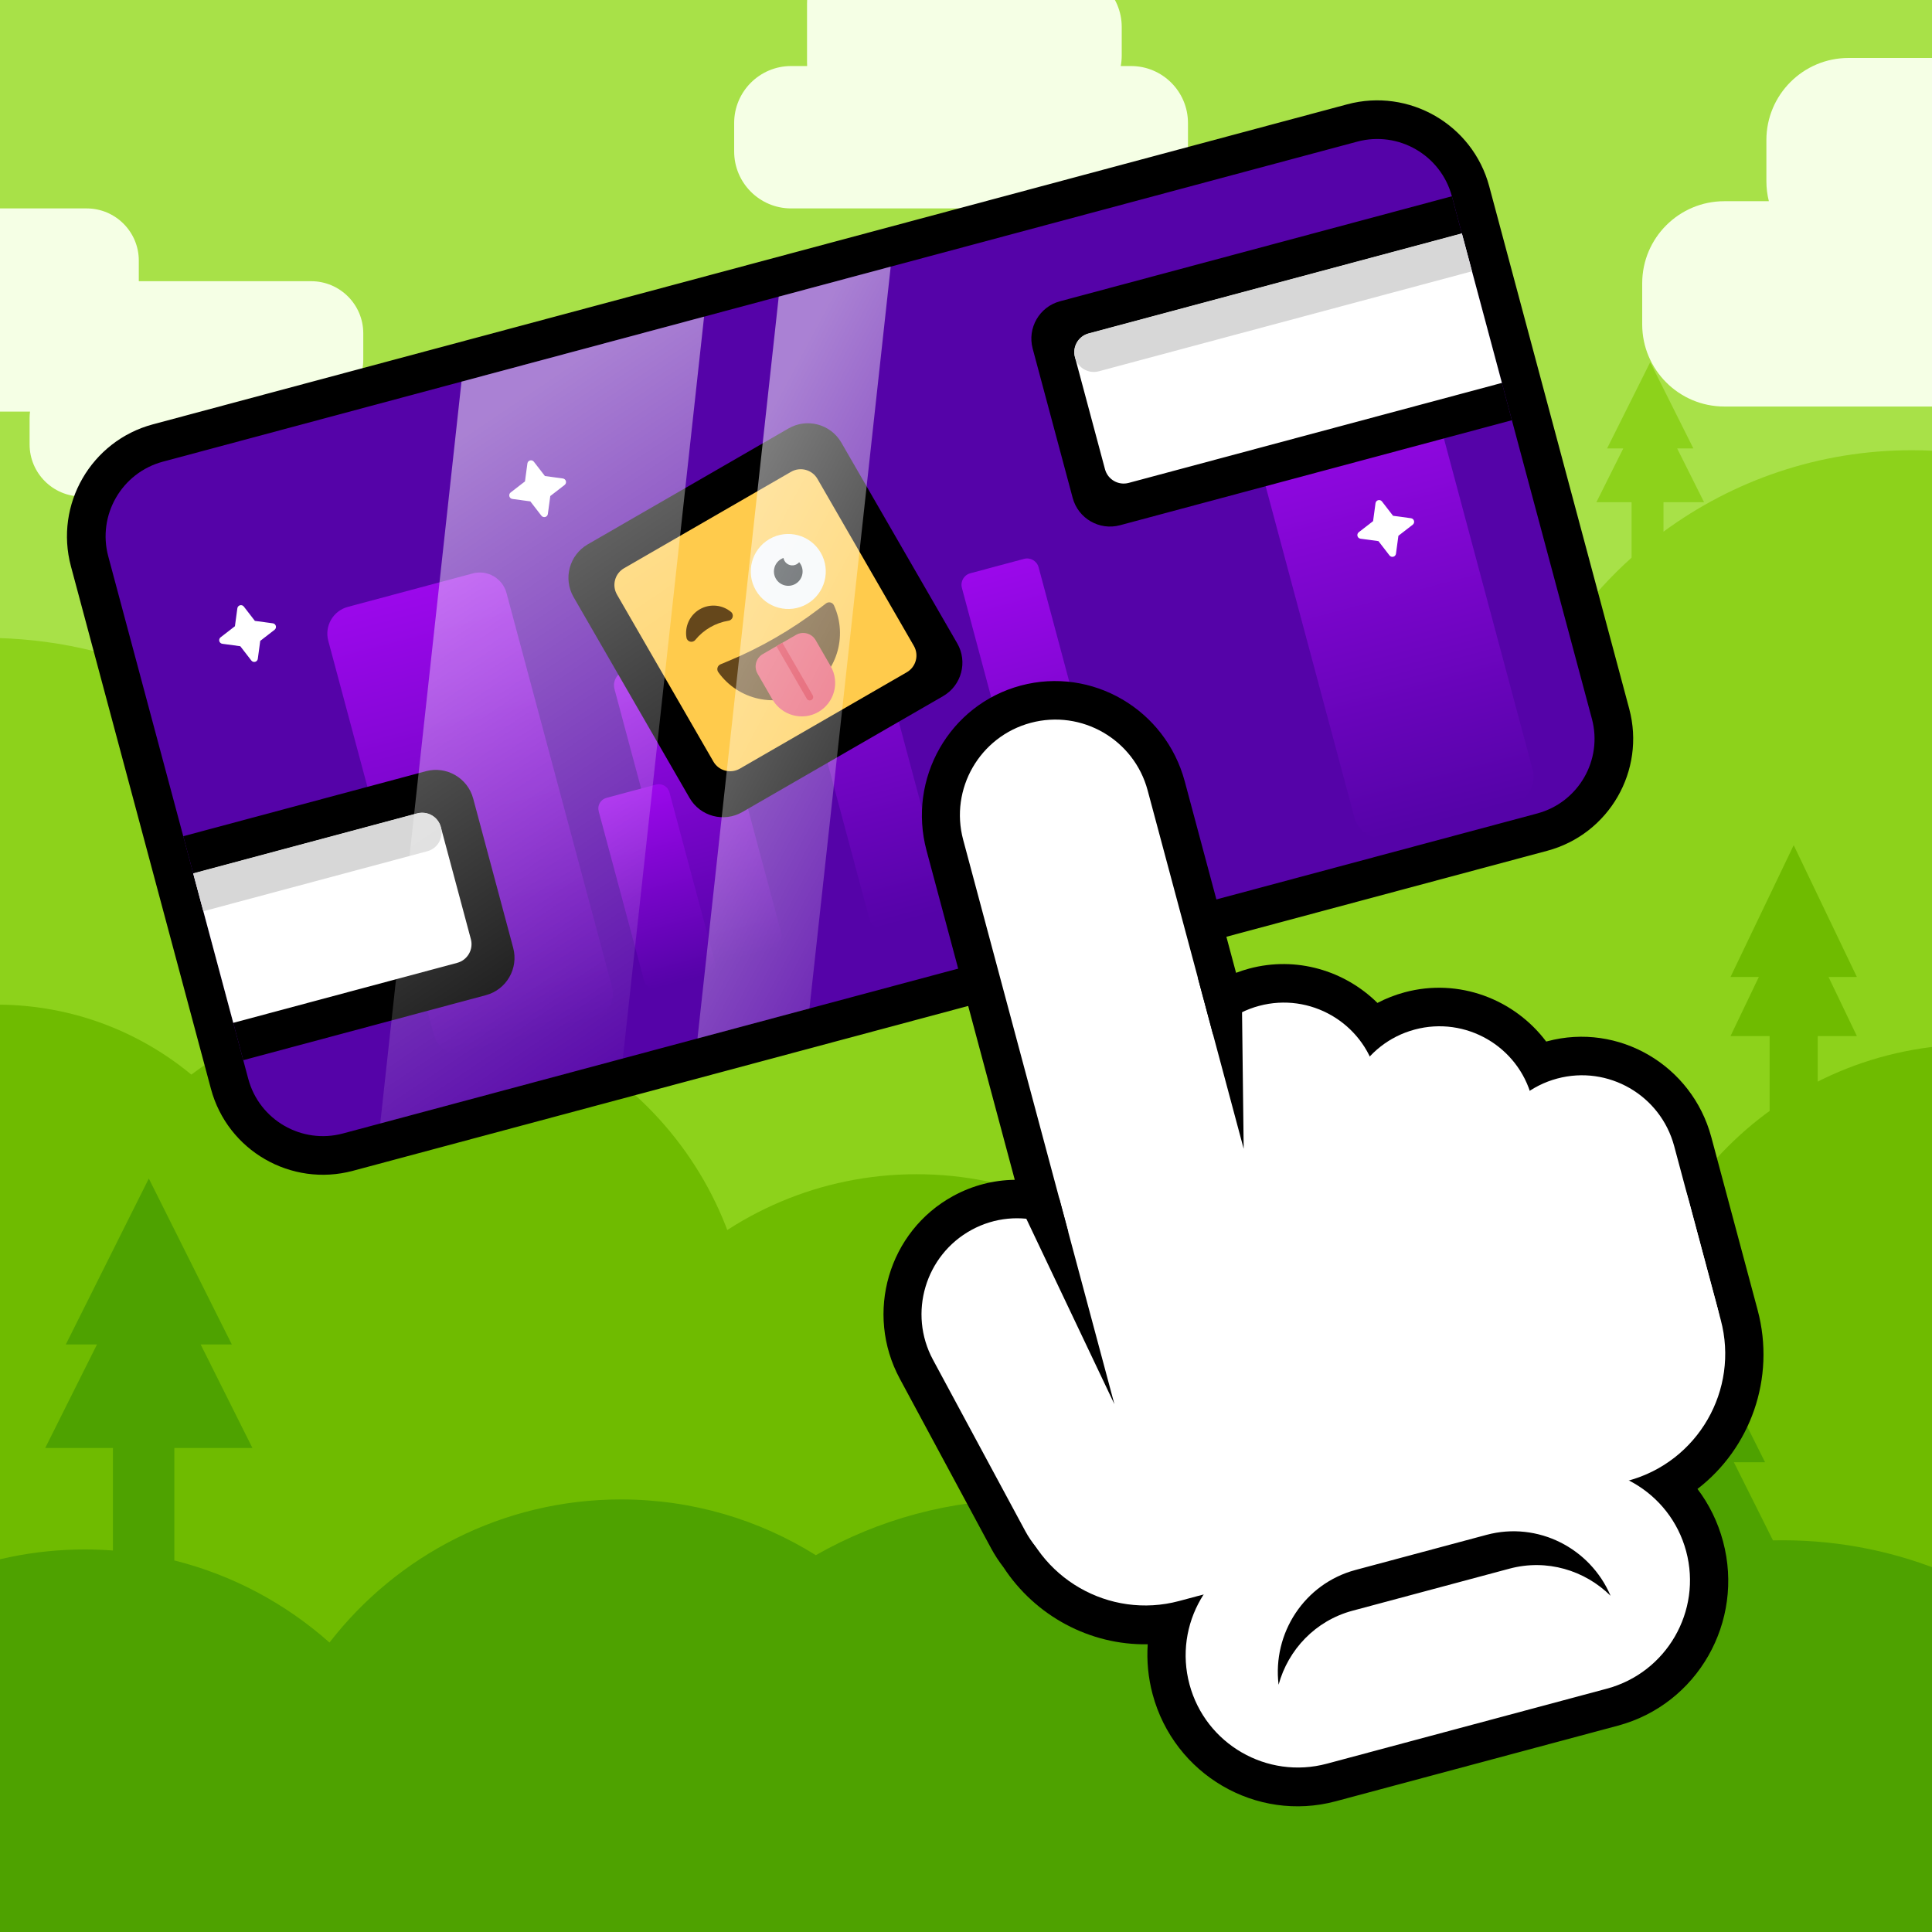
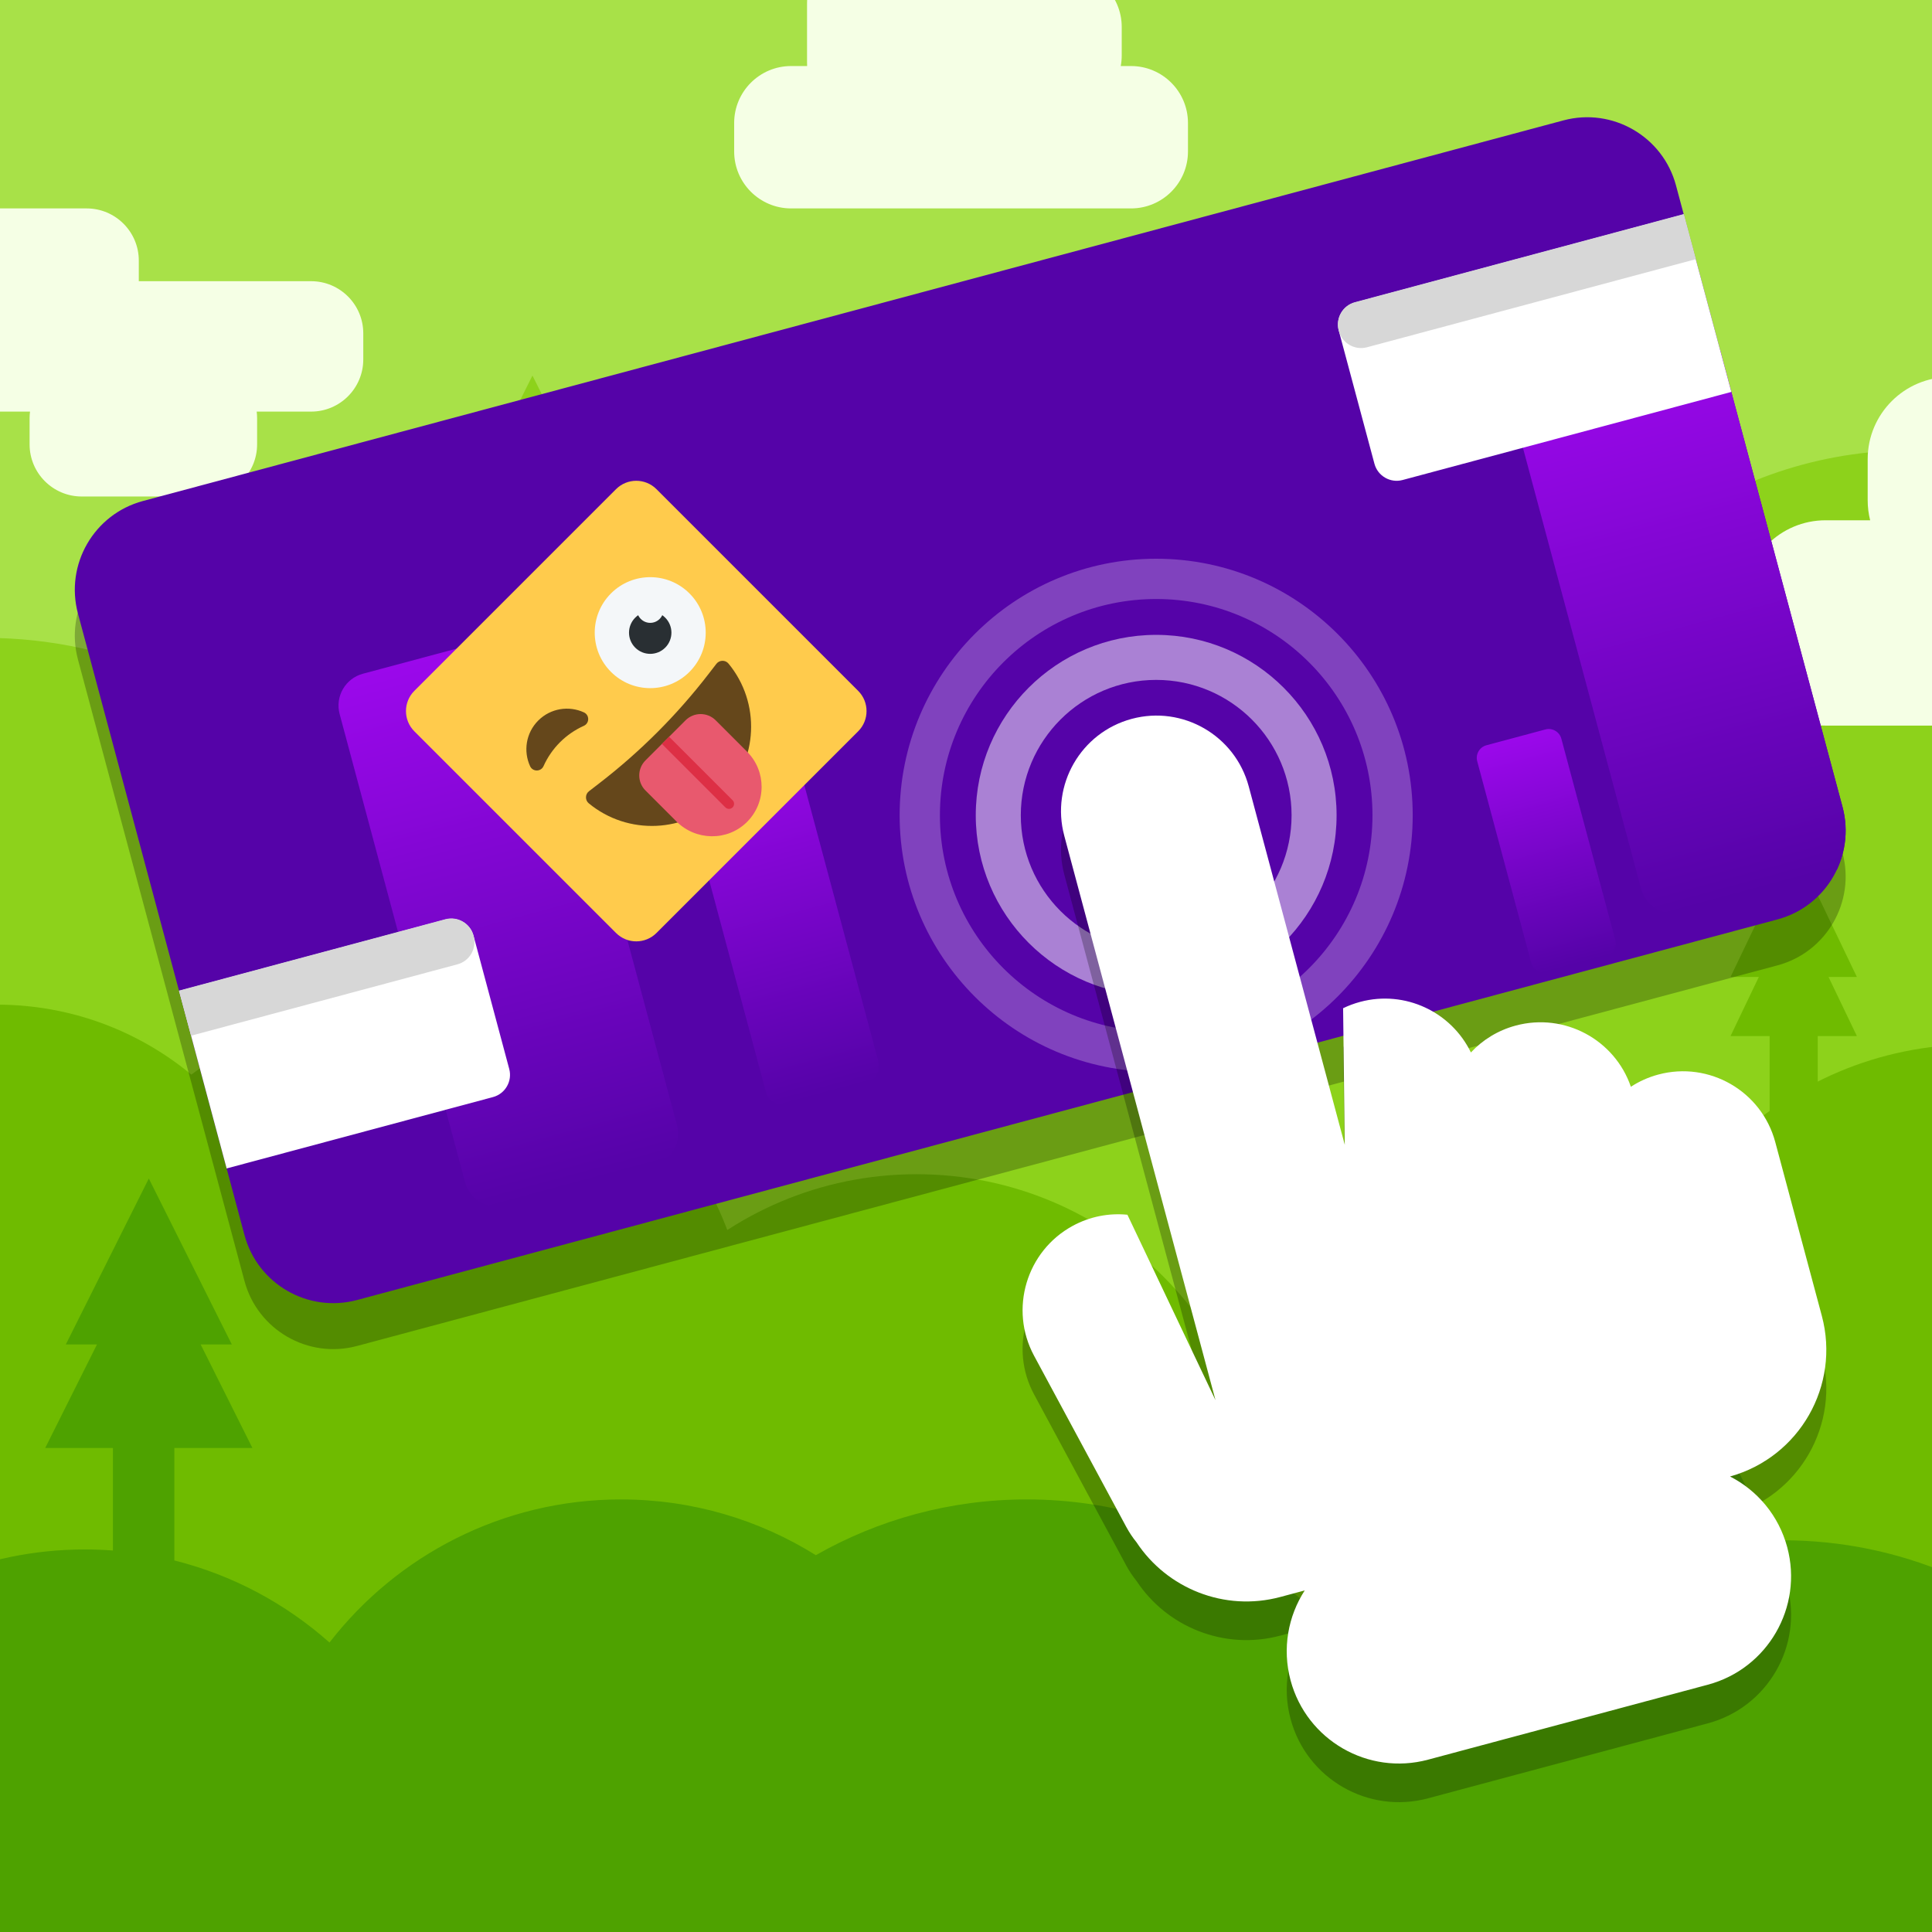
<svg xmlns="http://www.w3.org/2000/svg" width="100%" height="100%" viewBox="0 0 100 100" version="1.1" xml:space="preserve" style="fill-rule:evenodd;clip-rule:evenodd;stroke-linejoin:round;stroke-miterlimit:2;">
  <g id="Background-Forest" transform="matrix(0.169168,0,0,0.169106,-11.3683,3.64141)">
    <g id="Background-Forest1">
      <g id="Layer-1" transform="matrix(1.01697,0,0,1.22606,-7.80764,-48.6039)">
        <rect x="0" y="0" width="920" height="430" style="fill:rgb(168,225,72);" />
        <g transform="matrix(1.60764,0,0,1.01535,-949.944,84.859)">
          <path d="M710.247,440.98C696.907,478.767 667.767,505 634,505C587.639,505 550,455.55 550,394.641L550,205.359C550,144.45 587.639,95 634,95C658.716,95 680.953,109.054 696.33,131.407C703.646,110.682 715.716,93.432 730.696,82.08L721.327,82.08L728.87,62.268L724.328,62.268L736.419,30.509L748.51,62.268L743.969,62.268L747.781,72.282C755.62,69.1 763.947,67.387 772.577,67.387C810.01,67.387 841.757,99.625 852.596,144.104C861.624,139.344 871.48,136.725 881.797,136.725C883.557,136.725 885.304,136.801 887.036,136.952L887.036,124.757L877.172,124.757L884.714,104.945L880.173,104.945L892.264,73.186L904.355,104.945L899.814,104.945L907.357,124.757L895.982,124.757L895.982,138.407C903.073,140.109 909.832,143.064 916.122,147.091C917.149,118.616 926.979,93.147 942.112,75.283L942.112,61.646L935.527,61.646L940.562,48.42L937.531,48.42L945.602,27.219L953.674,48.42L950.642,48.42L955.677,61.646L948.084,61.646L948.084,68.896C961.103,56.307 977.18,48.865 994.57,48.865C1037.92,48.865 1073.11,95.099 1073.11,152.047L1073.11,329.019C1073.11,385.967 1037.92,432.201 994.57,432.201C982.265,432.201 970.617,428.475 960.244,421.836C958.273,476.486 923.878,520.061 881.797,520.061C851.498,520.061 825.184,497.472 812.088,464.423C800.308,472.696 786.856,477.387 772.577,477.387C747.861,477.387 725.624,463.332 710.247,440.98Z" style="fill:rgb(141,210,27);" />
        </g>
        <g transform="matrix(8.93682,0,0,7.73511,-147.353,88.0685)">
          <path d="M83.953,23L83,23L85.127,18.746L87.254,23L86.3,23L87.254,24.907L85.936,24.907L85.936,28.258L84.317,28.258L84.317,24.907L83,24.907L83.953,23Z" style="fill:rgb(111,187,0);" />
        </g>
        <g transform="matrix(7.17917,0,0,6.21381,-456.229,116.588)">
          <path d="M83.953,23L83,23L85.127,18.746L87.254,23L86.3,23L87.254,24.907L85.936,24.907L85.936,28.258L84.317,28.258L84.317,24.907L83,24.907L83.953,23Z" style="fill:rgb(111,187,0);" />
        </g>
        <g transform="matrix(1.4722,0,0,0.929808,-809.708,196.973)">
          <g transform="matrix(3.7882,0,0,4.97694,510.409,-157.254)">
            <path d="M40,64.5L40,105.5C40,114.607 32.607,122 23.5,122C14.393,122 7,114.607 7,105.5L7,64.5C7,55.393 14.393,48 23.5,48C32.607,48 40,55.393 40,64.5Z" style="fill:rgb(111,187,0);" />
          </g>
          <g transform="matrix(4.32175,0,0,5.67792,580.468,-190.9)">
            <path d="M40,64.5L40,105.5C40,114.607 32.607,122 23.5,122C14.393,122 7,114.607 7,105.5L7,64.5C7,55.393 14.393,48 23.5,48C32.607,48 40,55.393 40,64.5Z" style="fill:rgb(111,187,0);" />
          </g>
          <g transform="matrix(4.32175,0,0,5.67792,685.847,-145.371)">
            <path d="M40,64.5L40,105.5C40,114.607 32.607,122 23.5,122C14.393,122 7,114.607 7,105.5L7,64.5C7,55.393 14.393,48 23.5,48C32.607,48 40,55.393 40,64.5Z" style="fill:rgb(111,187,0);" />
          </g>
          <g transform="matrix(4.32175,0,0,5.67792,813.498,-158.365)">
            <path d="M40,64.5L40,105.5C40,114.607 32.607,122 23.5,122C14.393,122 7,114.607 7,105.5L7,64.5C7,55.393 14.393,48 23.5,48C32.607,48 40,55.393 40,64.5Z" style="fill:rgb(111,187,0);" />
          </g>
          <g transform="matrix(4.32175,0,0,5.67792,902.05,-180.222)">
            <path d="M40,64.5L40,105.5C40,114.607 32.607,122 23.5,122C14.393,122 7,114.607 7,105.5L7,64.5C7,55.393 14.393,48 23.5,48C32.607,48 40,55.393 40,64.5Z" style="fill:rgb(111,187,0);" />
          </g>
        </g>
        <g transform="matrix(1.32002,0,0,0.625318,-737.636,349.488)">
          <path d="M700.436,447.871C685.065,482.617 661.013,505 634,505C587.639,505 550,439.071 550,357.866L550,242.134C550,160.929 587.639,95 634,95C636.16,95 638.302,95.143 640.422,95.424L640.422,54.482L624.988,54.482L636.789,13.156L629.684,13.156L648.601,-53.089L667.518,13.156L660.413,13.156L672.214,54.482L654.418,54.482L654.418,99.385C667.749,105.225 679.822,116.65 689.779,132.157C705.149,97.411 729.201,75.028 756.214,75.028C772.517,75.028 787.741,83.18 800.629,97.282C814.819,83.12 831.236,75.027 848.723,75.027C888.031,75.027 921.929,115.918 937.298,174.719C948.722,141.158 966.538,115.033 987.794,101.515L974.449,101.515L986.25,60.189L979.145,60.189L998.062,-6.056L1016.98,60.189L1009.87,60.189L1018.78,91.374C1019.51,91.346 1020.25,91.331 1020.99,91.331C1074.72,91.331 1118.35,167.747 1118.35,261.869L1118.35,396.01C1118.35,490.132 1074.72,566.548 1020.99,566.548C981.678,566.548 947.78,525.657 932.411,466.856C915.419,516.775 884.285,550.244 848.723,550.244C817.072,550.244 788.929,523.733 771.142,482.708C766.297,484.232 761.308,485.028 756.214,485.028C734.815,485.028 715.275,470.982 700.436,447.871Z" style="fill:rgb(78,162,0);" />
        </g>
      </g>
      <g id="Cloud" transform="matrix(0.928177,0,0,0.928177,-691.103,-171.385)">
        <g transform="matrix(0.609756,0,0,1,360.908,-76.8235)">
          <path d="M764.189,374L675.712,374C660.149,374 647.515,366.293 647.515,356.8L647.515,348.2C647.515,338.707 660.149,331 675.712,331L700,331L700,324.2C700,314.707 712.635,307 728.198,307L794.802,307C810.365,307 823,314.707 823,324.2L823,331L916.157,331C931.72,331 944.354,338.707 944.354,348.2L944.354,356.8C944.354,366.293 931.72,374 916.157,374L886.731,374C886.882,374.72 886.96,375.455 886.96,376.2L886.96,384.8C886.96,394.293 874.325,402 858.762,402L792.158,402C776.595,402 763.96,394.293 763.96,384.8L763.96,376.2C763.96,375.455 764.038,374.72 764.189,374Z" style="fill:rgb(245,255,229);" />
        </g>
-         <g transform="matrix(0.768072,0,0,1.57455,861.61,-302.825)">
+         <g transform="matrix(0.768072,0,0,1.57455,895,-197.607)">
          <path d="M821.899,337.079C839.763,337.913 853.751,345.266 853.751,354.2L853.751,362.8C853.751,372.293 837.958,380 818.504,380L681.948,380C662.494,380 646.701,372.293 646.701,362.8L646.701,354.2C646.701,344.707 662.494,337 681.948,337L701.06,337C700.368,335.656 700,334.249 700,332.8L700,324.2C700,314.707 715.794,307 735.247,307L787.753,307C807.206,307 823,314.707 823,324.2L823,332.8C823,334.277 822.618,335.711 821.899,337.079Z" style="fill:rgb(245,255,229);" />
        </g>
        <g transform="matrix(0.435003,0,0,1.09195,828.744,-183.671)">
          <path d="M822.253,336L830.041,336C853.863,336 873.202,343.707 873.202,353.2L873.202,361.8C873.202,371.293 853.863,379 830.041,379L572.465,379C548.644,379 529.304,371.293 529.304,361.8L529.304,353.2C529.304,343.707 548.644,336 572.465,336L584.601,336C584.554,335.6 584.53,335.198 584.53,334.793L584.53,317.211C584.53,303.298 612.875,292.002 647.787,292.002L679.416,292.002C705.356,292.002 727.671,298.238 737.427,307.151C739.303,307.051 741.216,307 743.16,307L779.84,307C803.661,307 823,314.707 823,324.2L823,332.8C823,333.893 822.743,334.963 822.253,336Z" style="fill:rgb(245,255,229);" />
        </g>
      </g>
    </g>
-     <g id="Phone" transform="matrix(0.965926,-0.258914,0.258724,0.965926,-85.2635,12.6308)">
-       <g transform="matrix(5.6868,0,0,5.76922,35.5497,-0.187184)">
-         <path d="M96,31.15L96,59.85C96,63.244 93.205,66 89.763,66L23.237,66C19.795,66 17,63.244 17,59.85L17,31.15C17,27.756 19.795,25 23.237,25L89.763,25C93.205,25 96,27.756 96,31.15Z" />
-       </g>
+     <g id="Phone" transform="matrix(1.1488,-0.307932,0.307706,1.1488,-129.668,4.38873)">
      <g transform="matrix(1.89161,0,0,1.8923,-325.308,-184.745)">
-         <clipPath id="_clip1">
-           <path d="M473.125,192.5L473.125,280C473.125,286.899 467.524,292.5 460.625,292.5L260.625,292.5C253.726,292.5 248.125,286.899 248.125,280L248.125,192.5C248.125,185.601 253.726,180 260.625,180L460.625,180C467.524,180 473.125,185.601 473.125,192.5Z" />
-         </clipPath>
-         <g clip-path="url(#_clip1)">
-           <g id="Background" transform="matrix(0.412391,0,0,0.682116,192.277,102.697)">
-             <g transform="matrix(2.24999,0,0,1.125,-288.629,-14.1657)">
-               <rect x="188.469" y="113.328" width="242.489" height="146.603" style="fill:rgb(85,3,168);" />
-             </g>
-             <g transform="matrix(1.19315e-16,-1.95942,1.29242,-7.21352e-17,-96.0981,2095.81)">
-               <path d="M989,245.4L989,284.6C989,289.236 987.499,293 985.65,293L936.35,293C934.501,293 933,289.236 933,284.6L933,245.4C933,240.764 934.501,237 936.35,237L985.65,237C987.499,237 989,240.764 989,245.4Z" style="fill:url(#_Linear2);" />
-             </g>
-             <g transform="matrix(1.19315e-16,-1.95942,1.29242,-7.21352e-17,274.73,2102.7)">
-               <path d="M989,245.4L989,284.6C989,289.236 987.499,293 985.65,293L936.35,293C934.501,293 933,289.236 933,284.6L933,245.4C933,240.764 934.501,237 936.35,237L985.65,237C987.499,237 989,240.764 989,245.4Z" style="fill:url(#_Linear3);" />
-             </g>
-             <g transform="matrix(9.01494e-17,-1.30495,0.686198,-5.45022e-17,151.109,1480.24)">
-               <path d="M989,245.4L989,284.6C989,289.236 987.803,293 986.33,293L935.67,293C934.197,293 933,289.236 933,284.6L933,245.4C933,240.764 934.197,237 935.67,237L986.33,237C987.803,237 989,240.764 989,245.4Z" style="fill:url(#_Linear4);" />
-             </g>
-             <g transform="matrix(5.3232e-17,-0.835726,0.512991,-3.21828e-17,173.77,1044.09)">
-               <path d="M989,245.4L989,284.6C989,289.236 987.603,293 985.883,293L936.117,293C934.397,293 933,289.236 933,284.6L933,245.4C933,240.764 934.397,237 936.117,237L985.883,237C987.603,237 989,240.764 989,245.4Z" style="fill:url(#_Linear5);" />
-             </g>
-             <g transform="matrix(1.35224e-16,-1.67145,0.556292,-8.17533e-17,255.139,1823.83)">
-               <path d="M989,245.4L989,284.6C989,289.236 988.243,293 987.31,293L934.69,293C933.757,293 933,289.236 933,284.6L933,245.4C933,240.764 933.757,237 934.69,237L987.31,237C988.243,237 989,240.764 989,245.4Z" style="fill:url(#_Linear6);" />
-             </g>
-             <g transform="matrix(1.35224e-16,-1.67145,0.556292,-8.17533e-17,323.791,1841.51)">
-               <path d="M989,245.4L989,284.6C989,289.236 988.243,293 987.31,293L934.69,293C933.757,293 933,289.236 933,284.6L933,245.4C933,240.764 933.757,237 934.69,237L987.31,237C988.243,237 989,240.764 989,245.4Z" style="fill:url(#_Linear7);" />
-             </g>
-             <g transform="matrix(1.46543,0,0,0.885966,-1355.13,-34.7802)">
-               <path d="M1131.94,192.888C1132.09,192.527 1132.44,192.291 1132.83,192.291C1133.23,192.291 1133.58,192.527 1133.73,192.888L1135.6,197.356L1140.07,199.228C1140.43,199.379 1140.67,199.733 1140.67,200.126C1140.67,200.518 1140.43,200.872 1140.07,201.024L1135.6,202.896L1133.73,207.363C1133.58,207.725 1133.23,207.96 1132.83,207.96C1132.44,207.96 1132.09,207.725 1131.94,207.363L1130.07,202.896L1125.6,201.024C1125.24,200.872 1125,200.518 1125,200.126C1125,199.733 1125.24,199.379 1125.6,199.228L1130.07,197.356L1131.94,192.888Z" style="fill:white;" />
-             </g>
-             <g transform="matrix(1.46543,0,0,0.885966,-1037.85,26.3751)">
-               <path d="M1131.94,192.888C1132.09,192.527 1132.44,192.291 1132.83,192.291C1133.23,192.291 1133.58,192.527 1133.73,192.888L1135.6,197.356L1140.07,199.228C1140.43,199.379 1140.67,199.733 1140.67,200.126C1140.67,200.518 1140.43,200.872 1140.07,201.024L1135.6,202.896L1133.73,207.363C1133.58,207.725 1133.23,207.96 1132.83,207.96C1132.44,207.96 1132.09,207.725 1131.94,207.363L1130.07,202.896L1125.6,201.024C1125.24,200.872 1125,200.518 1125,200.126C1125,199.733 1125.24,199.379 1125.6,199.228L1130.07,197.356L1131.94,192.888Z" style="fill:white;" />
-             </g>
-             <g transform="matrix(1.46543,0,0,0.885966,-1479.72,-19.4078)">
-               <path d="M1131.94,192.888C1132.09,192.527 1132.44,192.291 1132.83,192.291C1133.23,192.291 1133.58,192.527 1133.73,192.888L1135.6,197.356L1140.07,199.228C1140.43,199.379 1140.67,199.733 1140.67,200.126C1140.67,200.518 1140.43,200.872 1140.07,201.024L1135.6,202.896L1133.73,207.363C1133.58,207.725 1133.23,207.96 1132.83,207.96C1132.44,207.96 1132.09,207.725 1131.94,207.363L1130.07,202.896L1125.6,201.024C1125.24,200.872 1125,200.518 1125,200.126C1125,199.733 1125.24,199.379 1125.6,199.228L1130.07,197.356L1131.94,192.888Z" style="fill:white;" />
-             </g>
-           </g>
-           <g transform="matrix(0.604234,0,0,0.604234,-348.14,-615.291)">
-             <g id="Cube" transform="matrix(1,2.77556e-17,2.498e-16,1,-46.5464,15.5155)">
-               <g transform="matrix(5.81725,2.01826e-17,-2.56168e-16,9.22943,903.058,949.082)">
-                 <path d="M35.735,49.863L35.735,54.346C35.735,54.965 34.938,55.467 33.957,55.467L9.063,55.467C8.082,55.467 7.285,54.965 7.285,54.346L7.285,49.863C7.285,49.245 8.082,48.742 9.063,48.742L33.957,48.742C34.938,48.742 35.735,49.245 35.735,49.863Z" />
+         <g transform="matrix(1,0,0,1,-1.61762,6.03705)">
+           <path d="M473.125,192.5L473.125,280C473.125,286.899 467.524,292.5 460.625,292.5L260.625,292.5C253.726,292.5 248.125,286.899 248.125,280L248.125,192.5C248.125,185.601 253.726,180 260.625,180L460.625,180C467.524,180 473.125,185.601 473.125,192.5Z" style="fill-opacity:0.25;" />
+         </g>
+         <g>
+           <clipPath id="_clip1">
+             <path d="M473.125,192.5L473.125,280C473.125,286.899 467.524,292.5 460.625,292.5L260.625,292.5C253.726,292.5 248.125,286.899 248.125,280L248.125,192.5C248.125,185.601 253.726,180 260.625,180L460.625,180C467.524,180 473.125,185.601 473.125,192.5Z" />
+           </clipPath>
+           <g clip-path="url(#_clip1)">
+             <g id="Background" transform="matrix(0.412391,0,0,0.682116,192.277,102.697)">
+               <g transform="matrix(2.24999,0,0,1.125,-288.629,-14.1657)">
+                 <rect x="188.469" y="113.328" width="242.489" height="146.603" style="fill:rgb(85,3,168);" />
              </g>
-               <g transform="matrix(5.09009,0,0,6.15295,918.699,1109.38)">
-                 <path d="M35.735,49.583L35.735,54.626C35.735,55.09 35.28,55.467 34.719,55.467L8.301,55.467C7.74,55.467 7.285,55.09 7.285,54.626L7.285,49.583C7.285,49.119 7.74,48.742 8.301,48.742L34.719,48.742C35.28,48.742 35.735,49.119 35.735,49.583Z" style="fill:white;" />
+               <g transform="matrix(1.19315e-16,-1.95942,1.29242,-7.21352e-17,-96.0981,2095.81)">
+                 <path d="M989,245.4L989,284.6C989,289.236 987.499,293 985.65,293L936.35,293C934.501,293 933,289.236 933,284.6L933,245.4C933,240.764 934.501,237 936.35,237L985.65,237C987.499,237 989,240.764 989,245.4Z" style="fill:url(#_Linear2);" />
              </g>
-               <g transform="matrix(5.09009,0,0,1.56245,918.699,1333.07)">
-                 <path d="M35.735,52.053L35.735,52.157C35.735,53.984 35.28,55.467 34.719,55.467L8.301,55.467C7.74,55.467 7.285,53.984 7.285,52.157L7.285,52.053C7.285,50.226 7.74,48.742 8.301,48.742L34.719,48.742C35.28,48.742 35.735,50.226 35.735,52.053Z" style="fill:rgb(215,215,215);" />
+               <g transform="matrix(2.62802e-16,-1.95942,1.29242,-4.49428e-17,303.569,2100.05)">
+                 <path d="M989,245.4L989,284.6C989,289.236 987.499,293 985.65,293L936.35,293C934.501,293 933,289.236 933,284.6L933,245.4C933,240.764 934.501,237 936.35,237L985.65,237C987.499,237 989,240.764 989,245.4Z" style="fill:url(#_Linear3);" />
+               </g>
+               <g transform="matrix(9.01494e-17,-1.30495,0.686198,-5.45022e-17,151.109,1480.24)">
+                 <path d="M989,245.4L989,284.6C989,289.236 987.803,293 986.33,293L935.67,293C934.197,293 933,289.236 933,284.6L933,245.4C933,240.764 934.197,237 935.67,237L986.33,237C987.803,237 989,240.764 989,245.4Z" style="fill:url(#_Linear4);" />
+               </g>
+               <g transform="matrix(5.3232e-17,-0.835726,0.512991,-3.21828e-17,446.974,1056.23)">
+                 <path d="M989,245.4L989,284.6C989,289.236 987.603,293 985.883,293L936.117,293C934.397,293 933,289.236 933,284.6L933,245.4C933,240.764 934.397,237 936.117,237L985.883,237C987.603,237 989,240.764 989,245.4Z" style="fill:url(#_Linear5);" />
              </g>
            </g>
-             <g id="Cube1" transform="matrix(1,2.77556e-17,-2.22045e-16,1,294.795,-62.0621)">
-               <g transform="matrix(5.81725,2.01826e-17,2.27705e-16,9.22943,903.058,949.082)">
-                 <path d="M35.735,49.863L35.735,54.346C35.735,54.965 34.938,55.467 33.957,55.467L9.063,55.467C8.082,55.467 7.285,54.965 7.285,54.346L7.285,49.863C7.285,49.245 8.082,48.742 9.063,48.742L33.957,48.742C34.938,48.742 35.735,49.245 35.735,49.863Z" />
+             <g transform="matrix(0.604234,0,0,0.604234,-348.14,-615.291)">
+               <g id="Cube" transform="matrix(1,2.77556e-17,2.498e-16,1,-46.5464,15.5155)">
+                 <g transform="matrix(5.09009,0,0,6.15295,918.699,1109.38)">
+                   <path d="M35.735,49.583L35.735,54.626C35.735,55.09 35.28,55.467 34.719,55.467L8.301,55.467C7.74,55.467 7.285,55.09 7.285,54.626L7.285,49.583C7.285,49.119 7.74,48.742 8.301,48.742L34.719,48.742C35.28,48.742 35.735,49.119 35.735,49.583Z" style="fill:white;" />
+                 </g>
+                 <g transform="matrix(5.09009,0,0,1.56245,918.699,1333.07)">
+                   <path d="M35.735,52.053L35.735,52.157C35.735,53.984 35.28,55.467 34.719,55.467L8.301,55.467C7.74,55.467 7.285,53.984 7.285,52.157L7.285,52.053C7.285,50.226 7.74,48.742 8.301,48.742L34.719,48.742C35.28,48.742 35.735,50.226 35.735,52.053Z" style="fill:rgb(215,215,215);" />
+                 </g>
              </g>
-               <g transform="matrix(5.09009,0,0,6.15295,918.699,1109.38)">
-                 <path d="M35.735,49.583L35.735,54.626C35.735,55.09 35.28,55.467 34.719,55.467L8.301,55.467C7.74,55.467 7.285,55.09 7.285,54.626L7.285,49.583C7.285,49.119 7.74,48.742 8.301,48.742L34.719,48.742C35.28,48.742 35.735,49.119 35.735,49.583Z" style="fill:white;" />
+               <g id="Cube1" transform="matrix(1,2.77556e-17,-2.22045e-16,1,294.795,-62.0621)">
+                 <g transform="matrix(5.09009,0,0,6.15295,945.532,1105.79)">
+                   <path d="M35.735,49.583L35.735,54.626C35.735,55.09 35.28,55.467 34.719,55.467L8.301,55.467C7.74,55.467 7.285,55.09 7.285,54.626L7.285,49.583C7.285,49.119 7.74,48.742 8.301,48.742L34.719,48.742C35.28,48.742 35.735,49.119 35.735,49.583Z" style="fill:white;" />
+                 </g>
+                 <g transform="matrix(5.09009,0,1.41278e-16,1.56245,945.532,1329.48)">
+                   <path d="M35.735,52.053L35.735,52.157C35.735,53.984 35.28,55.467 34.719,55.467L8.301,55.467C7.74,55.467 7.285,53.984 7.285,52.157L7.285,52.053C7.285,50.226 7.74,48.742 8.301,48.742L34.719,48.742C35.28,48.742 35.735,50.226 35.735,52.053Z" style="fill:rgb(215,215,215);" />
+                 </g>
              </g>
-               <g transform="matrix(5.09009,0,0,1.56245,918.699,1333.07)">
-                 <path d="M35.735,52.053L35.735,52.157C35.735,53.984 35.28,55.467 34.719,55.467L8.301,55.467C7.74,55.467 7.285,53.984 7.285,52.157L7.285,52.053C7.285,50.226 7.74,48.742 8.301,48.742L34.719,48.742C35.28,48.742 35.735,50.226 35.735,52.053Z" style="fill:rgb(215,215,215);" />
-               </g>
-             </g>
-             <g id="Player" transform="matrix(0.00542446,-0.00145348,0.00145348,0.00542446,1107.69,1372.08)">
-               <g transform="matrix(28.7794,4.83177e-30,8.18443e-29,28.7794,-931.323,-689.859)">
-                 <path d="M512,64L512,448C512,483.323 483.323,512 448,512L64,512C28.677,512 0,483.323 0,448L0,64C0,28.677 28.677,0 64,0L448,0C483.323,0 512,28.677 512,64Z" />
-               </g>
-               <g transform="matrix(21.5493,0,-1.97215e-31,21.5493,919.578,1161.04)">
-                 <path d="M512,42.736L512,469.264C512,492.85 492.85,512 469.264,512L42.736,512C19.15,512 0,492.85 0,469.264L0,42.736C0,19.15 19.15,0 42.736,0L469.264,0C492.85,0 512,19.15 512,42.736Z" style="fill:rgb(255,203,76);" />
-               </g>
-               <g transform="matrix(21.5493,0,0,21.5493,3533.89,10566.3)">
-                 <path d="M0,-145.689C-7.369,-146.643 -13.763,-140.517 -13.053,-133.122C-5.837,-57.881 57.552,0.954 134.683,0.954C211.813,0.954 275.202,-57.881 282.419,-133.122C283.128,-140.517 276.734,-146.643 269.365,-145.689L250.389,-143.235C173.571,-133.297 95.794,-133.297 18.977,-143.235L0,-145.689Z" style="fill:rgb(101,71,27);fill-rule:nonzero;" />
-               </g>
-               <g transform="matrix(21.5493,0,0,21.5493,4906.16,4732.69)">
-                 <path d="M0,50.424C8.841,53.783 17.562,45.184 14.292,36.31C5.761,13.154 -16.499,-3.359 -42.615,-3.359C-68.732,-3.359 -90.992,13.154 -99.523,36.31C-102.792,45.184 -94.072,53.783 -85.231,50.424C-57.779,39.991 -27.452,39.991 0,50.424" style="fill:rgb(101,71,27);fill-rule:nonzero;" />
-               </g>
-               <g transform="matrix(0,-21.5493,-21.5493,0,8541.19,3421.03)">
-                 <path d="M-82.975,-82.974C-37.15,-82.974 0,-45.826 0,0.001C0,45.825 -37.15,82.975 -82.975,82.975C-128.8,82.975 -165.949,45.825 -165.949,0.001C-165.949,-45.826 -128.8,-82.974 -82.975,-82.974" style="fill:rgb(244,247,249);fill-rule:nonzero;" />
-               </g>
-               <g transform="matrix(0,-21.5493,-21.5493,0,8541.19,4525.88)">
-                 <path d="M-31.704,-31.703C-14.194,-31.703 0,-17.51 0,0C0,17.51 -14.194,31.704 -31.704,31.704C-49.213,31.704 -63.407,17.51 -63.407,0C-63.407,-17.51 -49.213,-31.703 -31.704,-31.703" style="fill:rgb(41,47,51);fill-rule:nonzero;" />
-               </g>
-               <g transform="matrix(0,-21.5493,-21.5493,0,9067.22,4254.82)">
-                 <path d="M-19.872,-19.872C-8.897,-19.872 0,-10.976 0,0C0,10.976 -8.897,19.872 -19.872,19.872C-30.847,19.872 -39.744,10.976 -39.744,0C-39.744,-10.976 -30.847,-19.872 -19.872,-19.872" style="fill:rgb(244,247,249);fill-rule:nonzero;" />
-               </g>
-               <g transform="matrix(21.5493,0,0,21.5493,4837.03,11048)">
-                 <path d="M0,-109.097L0,-43.625C0,-2.706 32.729,31.211 73.647,31.514C114.891,31.82 148.42,-1.521 148.42,-42.694L148.42,-109.097C148.42,-126.67 134.174,-140.917 116.601,-140.917L31.819,-140.917C14.246,-140.917 0,-126.67 0,-109.097" style="fill:rgb(232,89,110);fill-rule:nonzero;" />
-               </g>
-               <g transform="matrix(21.5493,0,0,21.5493,6272.59,11067.3)">
-                 <path d="M0,-141.812L0,-7.592C0,-3.399 3.399,0 7.593,0C11.786,0 15.186,-3.399 15.186,-7.592L15.186,-141.812L0,-141.812Z" style="fill:rgb(221,47,69);fill-rule:nonzero;" />
+               <g id="Player" transform="matrix(0.00604967,-0.00349279,0.00349278,0.00604967,1040.25,1372.69)">
+                 <g transform="matrix(21.5493,0,-1.97215e-31,21.5493,919.578,1161.04)">
+                   <path d="M512,42.736L512,469.264C512,492.85 492.85,512 469.264,512L42.736,512C19.15,512 0,492.85 0,469.264L0,42.736C0,19.15 19.15,0 42.736,0L469.264,0C492.85,0 512,19.15 512,42.736Z" style="fill:rgb(255,203,76);" />
+                 </g>
+                 <g transform="matrix(21.5493,0,0,21.5493,3533.89,10566.3)">
+                   <path d="M0,-145.689C-7.369,-146.643 -13.763,-140.517 -13.053,-133.122C-5.837,-57.881 57.552,0.954 134.683,0.954C211.813,0.954 275.202,-57.881 282.419,-133.122C283.128,-140.517 276.734,-146.643 269.365,-145.689L250.389,-143.235C173.571,-133.297 95.794,-133.297 18.977,-143.235L0,-145.689Z" style="fill:rgb(101,71,27);fill-rule:nonzero;" />
+                 </g>
+                 <g transform="matrix(21.5493,0,0,21.5493,4906.16,4732.69)">
+                   <path d="M0,50.424C8.841,53.783 17.562,45.184 14.292,36.31C5.761,13.154 -16.499,-3.359 -42.615,-3.359C-68.732,-3.359 -90.992,13.154 -99.523,36.31C-102.792,45.184 -94.072,53.783 -85.231,50.424C-57.779,39.991 -27.452,39.991 0,50.424" style="fill:rgb(101,71,27);fill-rule:nonzero;" />
+                 </g>
+                 <g transform="matrix(0,-21.5493,-21.5493,0,8541.19,3421.03)">
+                   <path d="M-82.975,-82.974C-37.15,-82.974 0,-45.826 0,0.001C0,45.825 -37.15,82.975 -82.975,82.975C-128.8,82.975 -165.949,45.825 -165.949,0.001C-165.949,-45.826 -128.8,-82.974 -82.975,-82.974" style="fill:rgb(244,247,249);fill-rule:nonzero;" />
+                 </g>
+                 <g transform="matrix(0,-21.5493,-21.5493,0,8541.19,4525.88)">
+                   <path d="M-31.704,-31.703C-14.194,-31.703 0,-17.51 0,0C0,17.51 -14.194,31.704 -31.704,31.704C-49.213,31.704 -63.407,17.51 -63.407,0C-63.407,-17.51 -49.213,-31.703 -31.704,-31.703" style="fill:rgb(41,47,51);fill-rule:nonzero;" />
+                 </g>
+                 <g transform="matrix(0,-21.5493,-21.5493,0,9067.22,4254.82)">
+                   <path d="M-19.872,-19.872C-8.897,-19.872 0,-10.976 0,0C0,10.976 -8.897,19.872 -19.872,19.872C-30.847,19.872 -39.744,10.976 -39.744,0C-39.744,-10.976 -30.847,-19.872 -19.872,-19.872" style="fill:rgb(244,247,249);fill-rule:nonzero;" />
+                 </g>
+                 <g transform="matrix(21.5493,0,0,21.5493,4837.03,11048)">
+                   <path d="M0,-109.097L0,-43.625C0,-2.706 32.729,31.211 73.647,31.514C114.891,31.82 148.42,-1.521 148.42,-42.694L148.42,-109.097C148.42,-126.67 134.174,-140.917 116.601,-140.917L31.819,-140.917C14.246,-140.917 0,-126.67 0,-109.097" style="fill:rgb(232,89,110);fill-rule:nonzero;" />
+                 </g>
+                 <g transform="matrix(21.5493,0,0,21.5493,6272.59,11067.3)">
+                   <path d="M0,-141.812L0,-7.592C0,-3.399 3.399,0 7.593,0C11.786,0 15.186,-3.399 15.186,-7.592L15.186,-141.812L0,-141.812Z" style="fill:rgb(221,47,69);fill-rule:nonzero;" />
+                 </g>
              </g>
            </g>
          </g>
        </g>
      </g>
-       <g transform="matrix(7.68467,0,-2.95564,7.60301,130.452,-18.999)">
-         <rect x="26" y="23" width="10" height="28" style="fill:url(#_Linear8);" />
+     </g>
+     <g id="Hand" transform="matrix(0.954803,-0.255932,0.258356,0.964552,-115.191,181.197)">
+       <g transform="matrix(8.2864,2.19869,-2.22033,8.20565,166.85,-202.946)">
+         <path d="M50.622,27.118C54.214,27.118 57.131,30.035 57.131,33.628C57.131,37.221 54.214,40.138 50.622,40.138C47.029,40.138 44.112,37.221 44.112,33.628C44.112,30.035 47.029,27.118 50.622,27.118ZM50.622,28.743C47.926,28.743 45.737,30.932 45.737,33.628C45.737,36.324 47.926,38.513 50.622,38.513C53.318,38.513 55.507,36.324 55.507,33.628C55.507,30.932 53.318,28.743 50.622,28.743Z" style="fill:white;fill-opacity:0.5;" />
      </g>
-       <g transform="matrix(3.54677,0,-2.95564,7.60301,338.529,-18.999)">
-         <rect x="26" y="23" width="10" height="28" style="fill:url(#_Linear9);" />
+       <g transform="matrix(11.7829,3.12644,-3.15721,11.668,21.3584,-366.343)">
+         <path d="M50.622,27.118C54.214,27.118 57.131,30.035 57.131,33.628C57.131,37.221 54.214,40.138 50.622,40.138C47.029,40.138 44.112,37.221 44.112,33.628C44.112,30.035 47.029,27.118 50.622,27.118ZM50.622,28.14C47.593,28.14 45.134,30.599 45.134,33.628C45.134,36.657 47.593,39.116 50.622,39.116C53.651,39.116 56.11,36.657 56.11,33.628C56.11,30.599 53.651,28.14 50.622,28.14Z" style="fill:white;fill-opacity:0.25;" />
      </g>
-     </g>
-     <g id="Hand" transform="matrix(0.954803,-0.255932,0.258356,0.964552,-70.7473,141.745)">
-       <g transform="matrix(22.5088,0,0,4.92788,-921.815,46.2245)">
-         <path d="M58.121,53.048L58.121,31.85C58.121,27.214 58.944,23.45 59.959,23.45C60.974,23.45 61.797,27.214 61.797,31.85L61.797,44.175C61.859,44.146 61.922,44.131 61.986,44.131C62.659,44.131 63.248,45.789 63.568,48.259C63.697,48.128 63.831,48.059 63.969,48.059C64.738,48.059 65.398,50.227 65.672,53.297L65.687,53.297C66.702,53.297 67.525,57.061 67.525,61.697L67.525,72.826C67.525,77.243 66.931,81.031 66.089,82.612C66.188,83.71 66.242,84.914 66.242,86.174C66.242,91.35 65.323,95.553 64.19,95.553L60.173,95.553C59.04,95.553 58.121,91.35 58.121,86.174C58.121,85.095 58.161,84.059 58.234,83.094C57.46,82.222 56.84,79.571 56.592,76.146L56.59,76.126C56.552,75.71 56.52,75.274 56.496,74.821L55.886,63.15C55.65,58.641 56.26,54.105 57.247,53.027C57.544,52.702 57.843,52.728 58.121,53.048Z" />
-       </g>
-       <g transform="matrix(22.5088,0,0,4.92788,-921.815,46.2245)">
-         <path d="M67,65.174L67,72.826C67,77.337 66.19,81 65.193,81L58.807,81C57.81,81 57,77.337 57,72.826L57,65.174C57,60.663 57.81,57 58.807,57L65.193,57C66.19,57 67,60.663 67,65.174Z" style="fill:white;" />
-       </g>
-       <g transform="matrix(5.91128,0,0,8.68146,61.29,-321.233)">
-         <path d="M67,60.371L67,77.629C67,79.489 64.76,81 62,81C59.24,81 57,79.489 57,77.629L57,60.371C57,58.511 59.24,57 62,57C64.76,57 67,58.511 67,60.371Z" style="fill:white;" />
-       </g>
-       <g transform="matrix(5.91128,0,0,4.57864,106.91,14.5412)">
-         <path d="M67,63.392L67,74.608C67,78.136 64.76,81 62,81C59.24,81 57,78.136 57,74.608L57,63.392C57,59.864 59.24,57 62,57C64.76,57 67,59.864 67,63.392Z" style="fill:white;" />
-       </g>
-       <g transform="matrix(5.91128,0,0,4.57864,151.539,33.899)">
-         <path d="M67,63.392L67,74.608C67,78.136 64.76,81 62,81C59.24,81 57,78.136 57,74.608L57,63.392C57,59.864 59.24,57 62,57C64.76,57 67,59.864 67,63.392Z" style="fill:white;" />
-       </g>
-       <g transform="matrix(5.91128,0,0,4.57864,190.217,59.7095)">
-         <path d="M67,63.392L67,74.608C67,78.136 64.76,81 62,81C59.24,81 57,78.136 57,74.608L57,63.392C57,59.864 59.24,57 62,57C64.76,57 67,59.864 67,63.392Z" style="fill:white;" />
-       </g>
-       <g transform="matrix(5.74934,-1.37469,1.14515,4.79287,-52.2476,131.076)">
-         <path d="M67,62.946L67,75.054C67,78.336 64.76,81 62,81C59.24,81 57,78.336 57,75.054L57,62.946C57,59.664 59.24,57 62,57C64.76,57 67,59.664 67,62.946Z" style="fill:white;" />
-       </g>
-       <g transform="matrix(15.9162,0,0,2.86569,-508.989,273.149)">
-         <path d="M67,69C67,75.623 66.022,81 64.818,81L59.182,81C57.978,81 57,75.623 57,69C57,62.377 57.978,57 59.182,57L64.818,57C66.022,57 67,62.377 67,69Z" style="fill:white;" />
-       </g>
-       <g transform="matrix(11.8997,0,0,2.71033,-259.743,295.695)">
-         <path d="M57.53,67.285C57.72,61.473 58.859,57 60.235,57L63.765,57C65.141,57 66.28,61.473 66.47,67.285C65.994,63.742 65.117,61.364 64.114,61.364L59.886,61.364C58.883,61.364 58.006,63.742 57.53,67.285Z" />
-       </g>
-       <g transform="matrix(5.91128,0,0,5.91345,67.2012,-21.5333)">
-         <path d="M56,57.183L56,68.234L54,57.455L56,57.183Z" />
-       </g>
-       <g transform="matrix(5.91128,0,0,5.91345,67.2012,-21.5333)">
-         <path d="M66,48L66,57.183L68,49.422L66,48Z" />
+       <g transform="matrix(22.5088,0,0,4.92788,-837.516,26.4208)">
+         <g transform="matrix(1,0,1.38778e-17,1,-0.137526,2.32152)">
+           <path d="M61.736,46.638C61.817,46.568 61.9,46.531 61.986,46.531C62.626,46.531 63.16,48.608 63.276,51.353C63.477,50.787 63.714,50.459 63.968,50.459C64.663,50.459 65.232,52.902 65.279,55.99C65.407,55.8 65.544,55.697 65.687,55.697C66.412,55.697 67,58.358 67,61.636L67,65.174L67,72.057L67,72.826C67,77.313 66.199,80.961 65.209,81C65.521,82.277 65.717,84.123 65.717,86.174C65.717,90.026 65.025,93.153 64.174,93.153L60.189,93.153C59.337,93.153 58.646,90.026 58.646,86.174C58.646,84.123 58.842,82.277 59.154,81L58.807,81C58.009,81 57.33,78.651 57.091,75.398C57.057,75.056 57.03,74.694 57.01,74.316L56.394,62.539C56.227,59.347 56.664,56.131 57.369,55.361C57.634,55.072 57.899,55.169 58.136,55.573L58.646,68.131L58.646,57.032L58.646,54.87L58.646,31.789C58.646,28.512 59.234,25.85 59.959,25.85C60.684,25.85 61.272,28.512 61.272,31.789L61.272,43.85L61.272,47.485L61.272,54.87L61.736,46.638ZM59.828,87.631C59.929,84.434 60.531,81.974 61.258,81.974L63.124,81.974C63.852,81.974 64.454,84.434 64.555,87.631C64.303,85.682 63.839,84.374 63.309,84.374L61.074,84.374C60.544,84.374 60.08,85.682 59.828,87.631Z" style="fill-opacity:0.25;" />
+         </g>
+         <path d="M61.736,46.638C61.817,46.568 61.9,46.531 61.986,46.531C62.626,46.531 63.16,48.608 63.276,51.353C63.477,50.787 63.714,50.459 63.968,50.459C64.663,50.459 65.232,52.902 65.279,55.99C65.407,55.8 65.544,55.697 65.687,55.697C66.412,55.697 67,58.358 67,61.636L67,65.174L67,72.057L67,72.826C67,77.313 66.199,80.961 65.209,81C65.521,82.277 65.717,84.123 65.717,86.174C65.717,90.026 65.025,93.153 64.174,93.153L60.189,93.153C59.337,93.153 58.646,90.026 58.646,86.174C58.646,84.123 58.842,82.277 59.154,81L58.807,81C58.009,81 57.33,78.651 57.091,75.398C57.057,75.056 57.03,74.694 57.01,74.316L56.394,62.539C56.227,59.347 56.664,56.131 57.369,55.361C57.634,55.072 57.899,55.169 58.136,55.573L58.646,68.131L58.646,57.032L58.646,54.87L58.646,31.789C58.646,28.512 59.234,25.85 59.959,25.85C60.684,25.85 61.272,28.512 61.272,31.789L61.272,43.85L61.272,47.485L61.272,54.87L61.736,46.638Z" style="fill:white;" />
      </g>
    </g>
  </g>
  <defs>
    <linearGradient id="_Linear2" x1="0" y1="0" x2="1" y2="0" gradientUnits="userSpaceOnUse" gradientTransform="matrix(56,0,0,56,933,265)">
      <stop offset="0" style="stop-color:rgb(85,3,168);stop-opacity:1" />
      <stop offset="1" style="stop-color:rgb(155,8,235);stop-opacity:1" />
    </linearGradient>
    <linearGradient id="_Linear3" x1="0" y1="0" x2="1" y2="0" gradientUnits="userSpaceOnUse" gradientTransform="matrix(56,0,0,56,933,265)">
      <stop offset="0" style="stop-color:rgb(85,3,168);stop-opacity:1" />
      <stop offset="1" style="stop-color:rgb(155,8,235);stop-opacity:1" />
    </linearGradient>
    <linearGradient id="_Linear4" x1="0" y1="0" x2="1" y2="0" gradientUnits="userSpaceOnUse" gradientTransform="matrix(56,0,0,56,933,265)">
      <stop offset="0" style="stop-color:rgb(85,3,168);stop-opacity:1" />
      <stop offset="1" style="stop-color:rgb(155,8,235);stop-opacity:1" />
    </linearGradient>
    <linearGradient id="_Linear5" x1="0" y1="0" x2="1" y2="0" gradientUnits="userSpaceOnUse" gradientTransform="matrix(56,0,0,56,933,265)">
      <stop offset="0" style="stop-color:rgb(85,3,168);stop-opacity:1" />
      <stop offset="1" style="stop-color:rgb(155,8,235);stop-opacity:1" />
    </linearGradient>
-     <linearGradient id="_Linear6" x1="0" y1="0" x2="1" y2="0" gradientUnits="userSpaceOnUse" gradientTransform="matrix(56,0,0,56,933,265)">
-       <stop offset="0" style="stop-color:rgb(85,3,168);stop-opacity:1" />
-       <stop offset="1" style="stop-color:rgb(155,8,235);stop-opacity:1" />
-     </linearGradient>
-     <linearGradient id="_Linear7" x1="0" y1="0" x2="1" y2="0" gradientUnits="userSpaceOnUse" gradientTransform="matrix(56,0,0,56,933,265)">
-       <stop offset="0" style="stop-color:rgb(85,3,168);stop-opacity:1" />
-       <stop offset="1" style="stop-color:rgb(155,8,235);stop-opacity:1" />
-     </linearGradient>
-     <linearGradient id="_Linear8" x1="0" y1="0" x2="1" y2="-0.389" gradientUnits="userSpaceOnUse" gradientTransform="matrix(1.69566e-15,28,-27.6923,1.71451e-15,31.3846,23)">
-       <stop offset="0" style="stop-color:white;stop-opacity:0.5" />
-       <stop offset="1" style="stop-color:white;stop-opacity:0" />
-     </linearGradient>
-     <linearGradient id="_Linear9" x1="0" y1="0" x2="1" y2="-0.843" gradientUnits="userSpaceOnUse" gradientTransform="matrix(1.69566e-15,28,-27.6923,1.71451e-15,31.3846,23)">
-       <stop offset="0" style="stop-color:white;stop-opacity:0.5" />
-       <stop offset="1" style="stop-color:white;stop-opacity:0" />
-     </linearGradient>
  </defs>
</svg>
